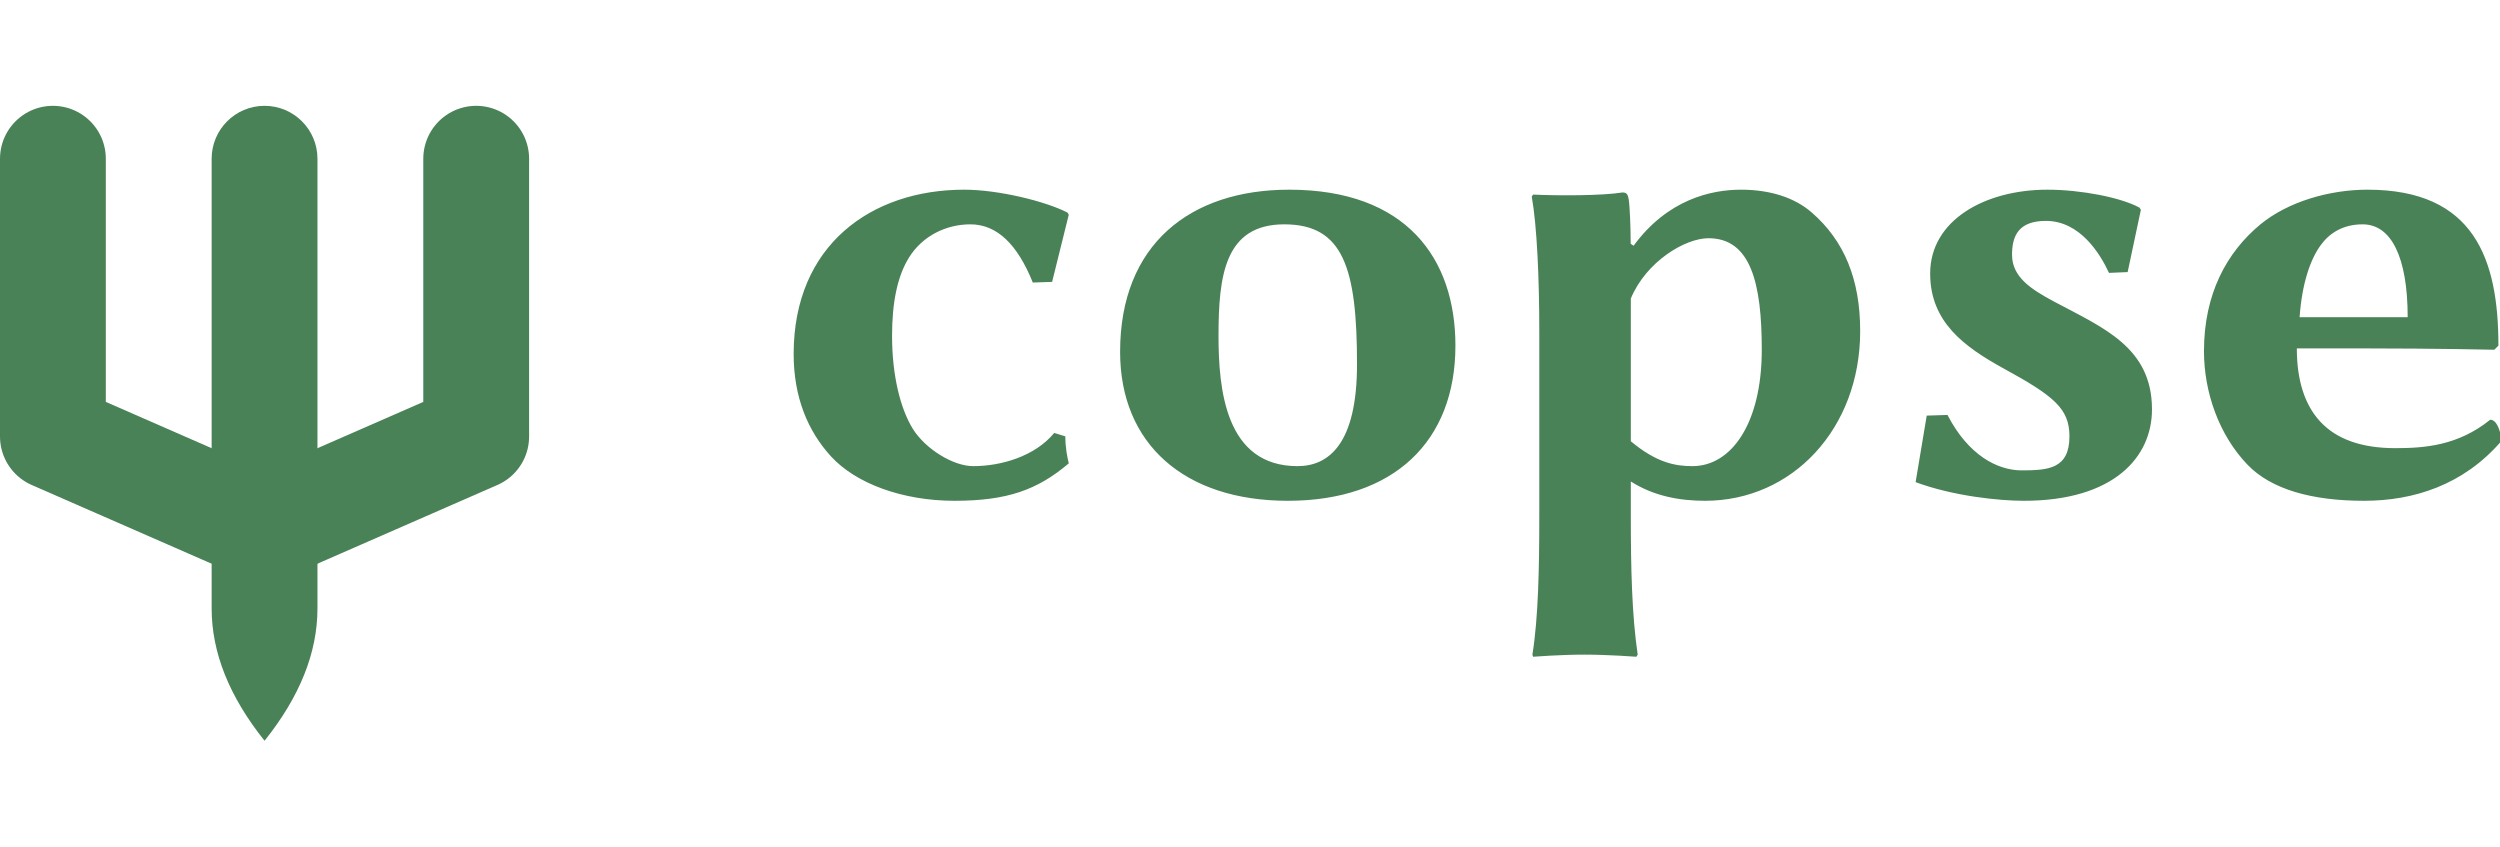
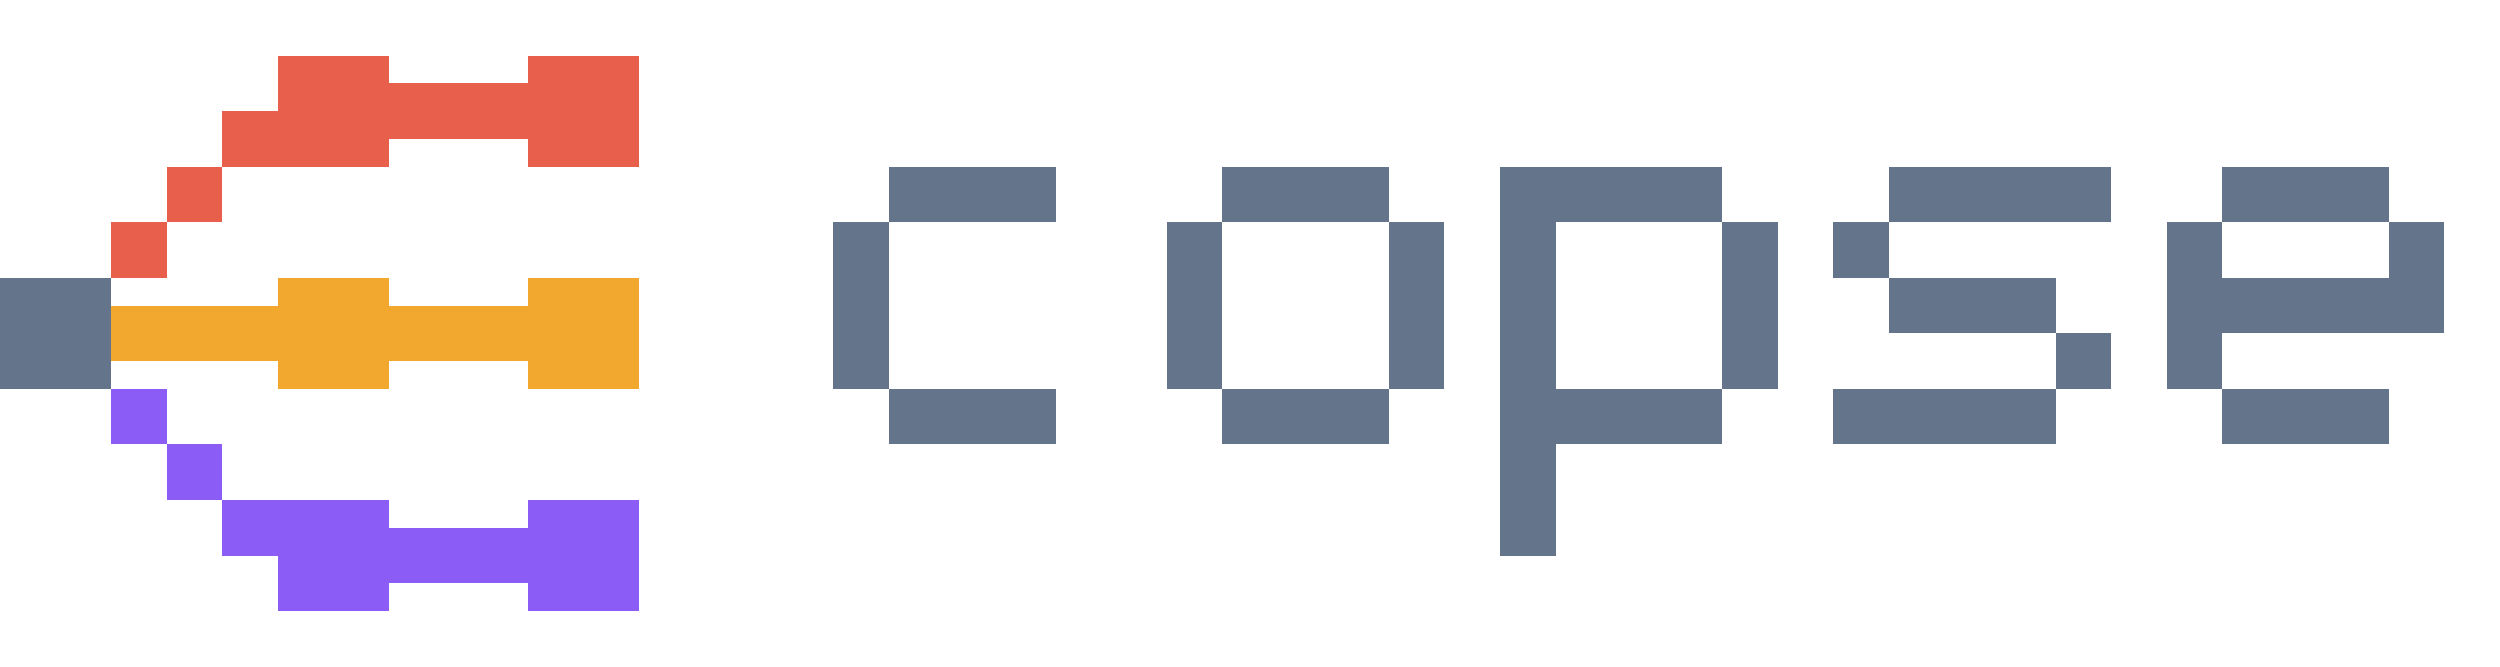
- <svg xmlns="http://www.w3.org/2000/svg" viewBox="0 0 189 64" width="189" height="64" role="img" aria-labelledby="copse-lockup">
-   <g transform="translate(-12 0)" fill="#4A8258" stroke="#4A8258" stroke-width="8" stroke-linecap="round" stroke-linejoin="round">
-     <path fill="none" d="M16 12 V33 L32 40" />
-     <path fill="none" d="M48 12 V33 L32 40" />
-     <path stroke="none" d="M28 12 A4 4 0 0 1 36 12 L36 46 Q36 51 32 56 Q28 51 28 46 Z" />
+ <svg xmlns="http://www.w3.org/2000/svg" viewBox="0 0 90 24" width="90" height="24" shape-rendering="crispEdges" role="img" aria-labelledby="t">
+   <g fill="#64748B">
+     <rect x="0" y="10" width="4" height="4" />
  </g>
-   <path transform="translate(57.8 37.34)" fill="#4A8258" d="M15.56 -20.38C17.58 -20.38 19.12 -18.86 20.28 -15.98L21.74 -16.03L23 -21.11L22.9 -21.27C21.27 -22.11 17.71 -23 15.09 -23C8.07 -23 2.2 -18.81 2.2 -10.58C2.2 -7.31 3.27 -4.75 5.03 -2.83C6.9 -0.79 10.42 0.52 14.36 0.52C18.36 0.52 20.64 -0.31 23 -2.31C22.88 -2.8 22.74 -3.51 22.74 -4.35L21.9 -4.61C20.43 -2.83 17.87 -2.1 15.77 -2.1C14.25 -2.1 12.15 -3.41 11.21 -4.92C10.27 -6.44 9.64 -8.95 9.64 -11.95C9.64 -14.44 10.03 -16.44 10.92 -17.87C11.93 -19.5 13.72 -20.38 15.56 -20.38ZM26.88 -10.74C26.88 -3.77 31.75 0.52 39.56 0.52C47.57 0.52 52.23 -3.97 52.23 -11.21C52.23 -17.81 48.51 -23 39.66 -23C32.17 -23 26.88 -18.86 26.88 -10.74ZM39.29 -20.38C43.75 -20.38 44.79 -17.08 44.79 -9.8C44.79 -3.77 42.65 -2.1 40.29 -2.1C34.84 -2.1 34.32 -7.91 34.32 -11.95C34.32 -16.5 34.79 -20.38 39.29 -20.38ZM65.49 -14.77C66.64 -17.55 69.58 -19.33 71.36 -19.33C74.55 -19.33 75.39 -15.95 75.39 -10.9C75.39 -5.32 73.09 -2.1 70.15 -2.1C68.84 -2.1 67.43 -2.36 65.49 -3.98ZM65.7 -18.76 65.48 -18.91C65.48 -20.11 65.41 -21.82 65.33 -22.27C65.27 -22.63 65.19 -22.79 64.86 -22.79C63.34 -22.54 59.94 -22.54 58.1 -22.63L58 -22.48C58.4 -20.24 58.57 -16.23 58.57 -12.31V1.68C58.57 5.58 58.5 9.35 58.05 12.15L58.1 12.31C58.1 12.31 60.15 12.15 61.98 12.15C63.78 12.15 65.91 12.31 65.91 12.31L66.01 12.15C65.57 9.17 65.49 5.61 65.49 1.68V-0.94C67.22 0.16 69.16 0.52 71.1 0.52C77.7 0.52 82.83 -4.93 82.83 -12.31C82.83 -16.22 81.63 -19.15 79.14 -21.3C77.91 -22.36 76.1 -23 73.82 -23C71.57 -23 68.27 -22.27 65.7 -18.76ZM87.86 -5.92 87.02 -0.89C89.85 0.16 93.31 0.52 95.2 0.52C102.01 0.52 104.89 -2.78 104.89 -6.39C104.89 -11.11 101.17 -12.57 97.45 -14.56C95.74 -15.48 94.31 -16.4 94.31 -18.08C94.31 -19.54 94.83 -20.64 96.87 -20.64C99.44 -20.64 100.96 -18.18 101.64 -16.71L103.05 -16.77L104.05 -21.48L103.95 -21.64C102.53 -22.42 99.49 -23 96.98 -23C92.26 -23 88.12 -20.69 88.12 -16.66C88.12 -12.99 90.7 -11.12 93.68 -9.48C97.5 -7.39 98.65 -6.44 98.65 -4.35C98.65 -1.89 97.03 -1.78 95.04 -1.78C93.2 -1.78 91 -2.93 89.43 -5.97ZM116.05 -13.36C116.23 -15.93 116.87 -17.75 117.65 -18.81C118.31 -19.72 119.33 -20.38 120.82 -20.38C122.96 -20.38 124.22 -17.94 124.22 -13.36ZM130.46 -5.61C128.02 -3.64 125.48 -3.46 123.28 -3.46C120.73 -3.46 118.82 -4.14 117.58 -5.5C116.43 -6.76 115.84 -8.6 115.84 -11H121.05C126.29 -11 130.77 -10.9 130.77 -10.9L131.08 -11.21C131.08 -17.76 129.25 -23 121.18 -23C118.3 -23 115.17 -22.09 113.09 -20.38C110.55 -18.28 108.82 -15.14 108.82 -10.79C108.82 -7.7 109.95 -4.45 112.12 -2.2C113.91 -0.34 116.99 0.52 120.92 0.52C124.69 0.52 128.44 -0.68 131.29 -3.98C131.29 -4.66 130.98 -5.61 130.46 -5.61Z" />
+   <g fill="#E8604C">
+     <rect x="4" y="8" width="2" height="2" />
+     <rect x="6" y="6" width="2" height="2" />
+     <rect x="8" y="4" width="2" height="2" />
+     <rect x="10" y="2" width="4" height="4" />
+     <rect x="14" y="3" width="5" height="2" />
+     <rect x="19" y="2" width="4" height="4" />
+   </g>
+   <g fill="#F2A72E">
+     <rect x="4" y="11" width="6" height="2" />
+     <rect x="10" y="10" width="4" height="4" />
+     <rect x="14" y="11" width="5" height="2" />
+     <rect x="19" y="10" width="4" height="4" />
+   </g>
+   <g fill="#8B5CF6">
+     <rect x="4" y="14" width="2" height="2" />
+     <rect x="6" y="16" width="2" height="2" />
+     <rect x="8" y="18" width="2" height="2" />
+     <rect x="10" y="18" width="4" height="4" />
+     <rect x="14" y="19" width="5" height="2" />
+     <rect x="19" y="18" width="4" height="4" />
+   </g>
+   <g fill="#64748B" transform="translate(30 6) scale(2)">
+     <rect x="1" y="0" width="3" height="1" />
+     <rect x="0" y="1" width="1" height="1" />
+     <rect x="0" y="2" width="1" height="1" />
+     <rect x="0" y="3" width="1" height="1" />
+     <rect x="1" y="4" width="3" height="1" />
+     <rect x="7" y="0" width="3" height="1" />
+     <rect x="6" y="1" width="1" height="1" />
+     <rect x="10" y="1" width="1" height="1" />
+     <rect x="6" y="2" width="1" height="1" />
+     <rect x="10" y="2" width="1" height="1" />
+     <rect x="6" y="3" width="1" height="1" />
+     <rect x="10" y="3" width="1" height="1" />
+     <rect x="7" y="4" width="3" height="1" />
+     <rect x="12" y="0" width="4" height="1" />
+     <rect x="12" y="1" width="1" height="1" />
+     <rect x="16" y="1" width="1" height="1" />
+     <rect x="12" y="2" width="1" height="1" />
+     <rect x="16" y="2" width="1" height="1" />
+     <rect x="12" y="3" width="1" height="1" />
+     <rect x="16" y="3" width="1" height="1" />
+     <rect x="12" y="4" width="4" height="1" />
+     <rect x="12" y="5" width="1" height="1" />
+     <rect x="12" y="6" width="1" height="1" />
+     <rect x="19" y="0" width="4" height="1" />
+     <rect x="18" y="1" width="1" height="1" />
+     <rect x="19" y="2" width="3" height="1" />
+     <rect x="22" y="3" width="1" height="1" />
+     <rect x="18" y="4" width="4" height="1" />
+     <rect x="25" y="0" width="3" height="1" />
+     <rect x="24" y="1" width="1" height="1" />
+     <rect x="28" y="1" width="1" height="1" />
+     <rect x="24" y="2" width="5" height="1" />
+     <rect x="24" y="3" width="1" height="1" />
+     <rect x="25" y="4" width="3" height="1" />
+   </g>
</svg>
